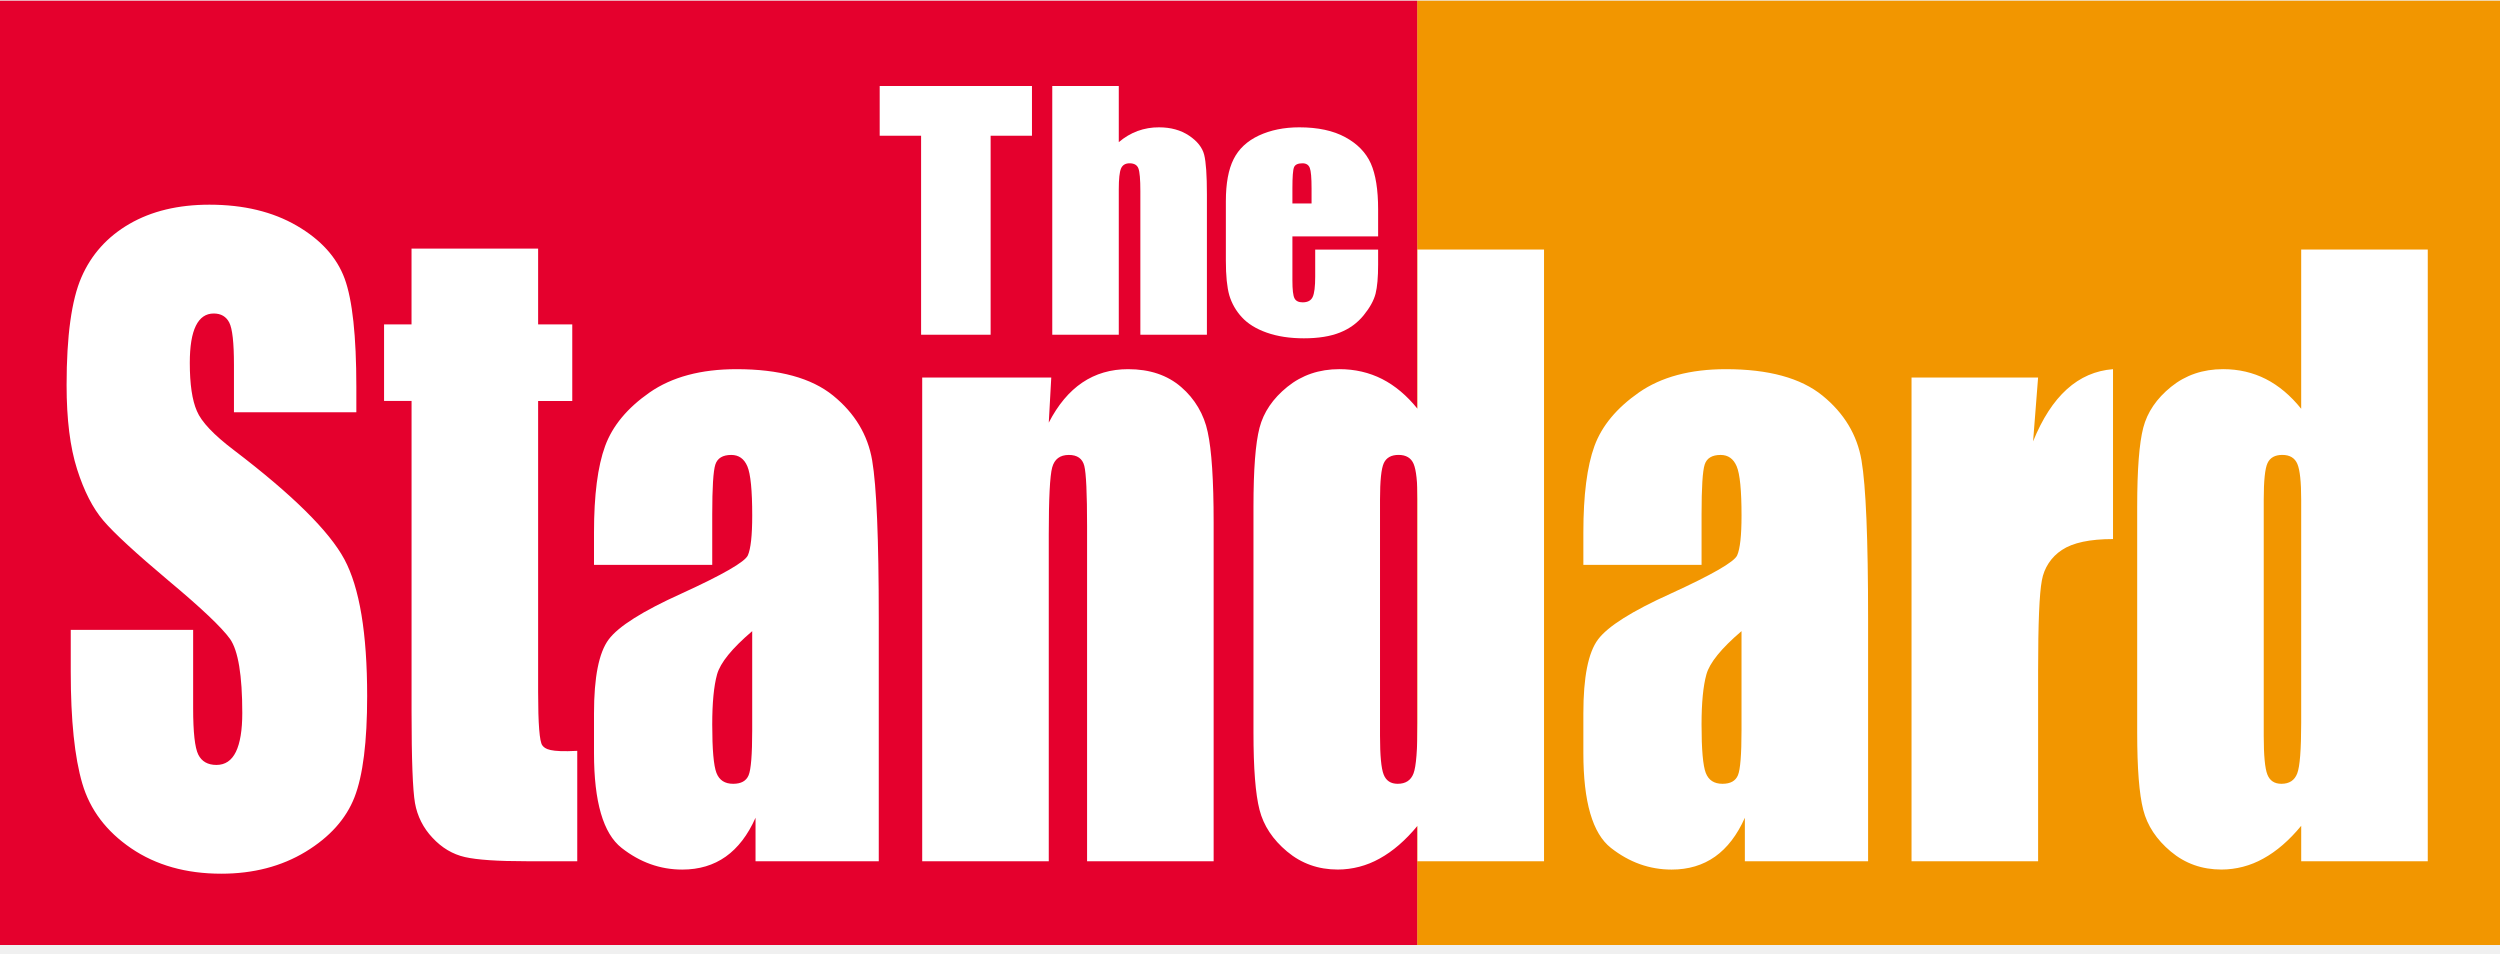
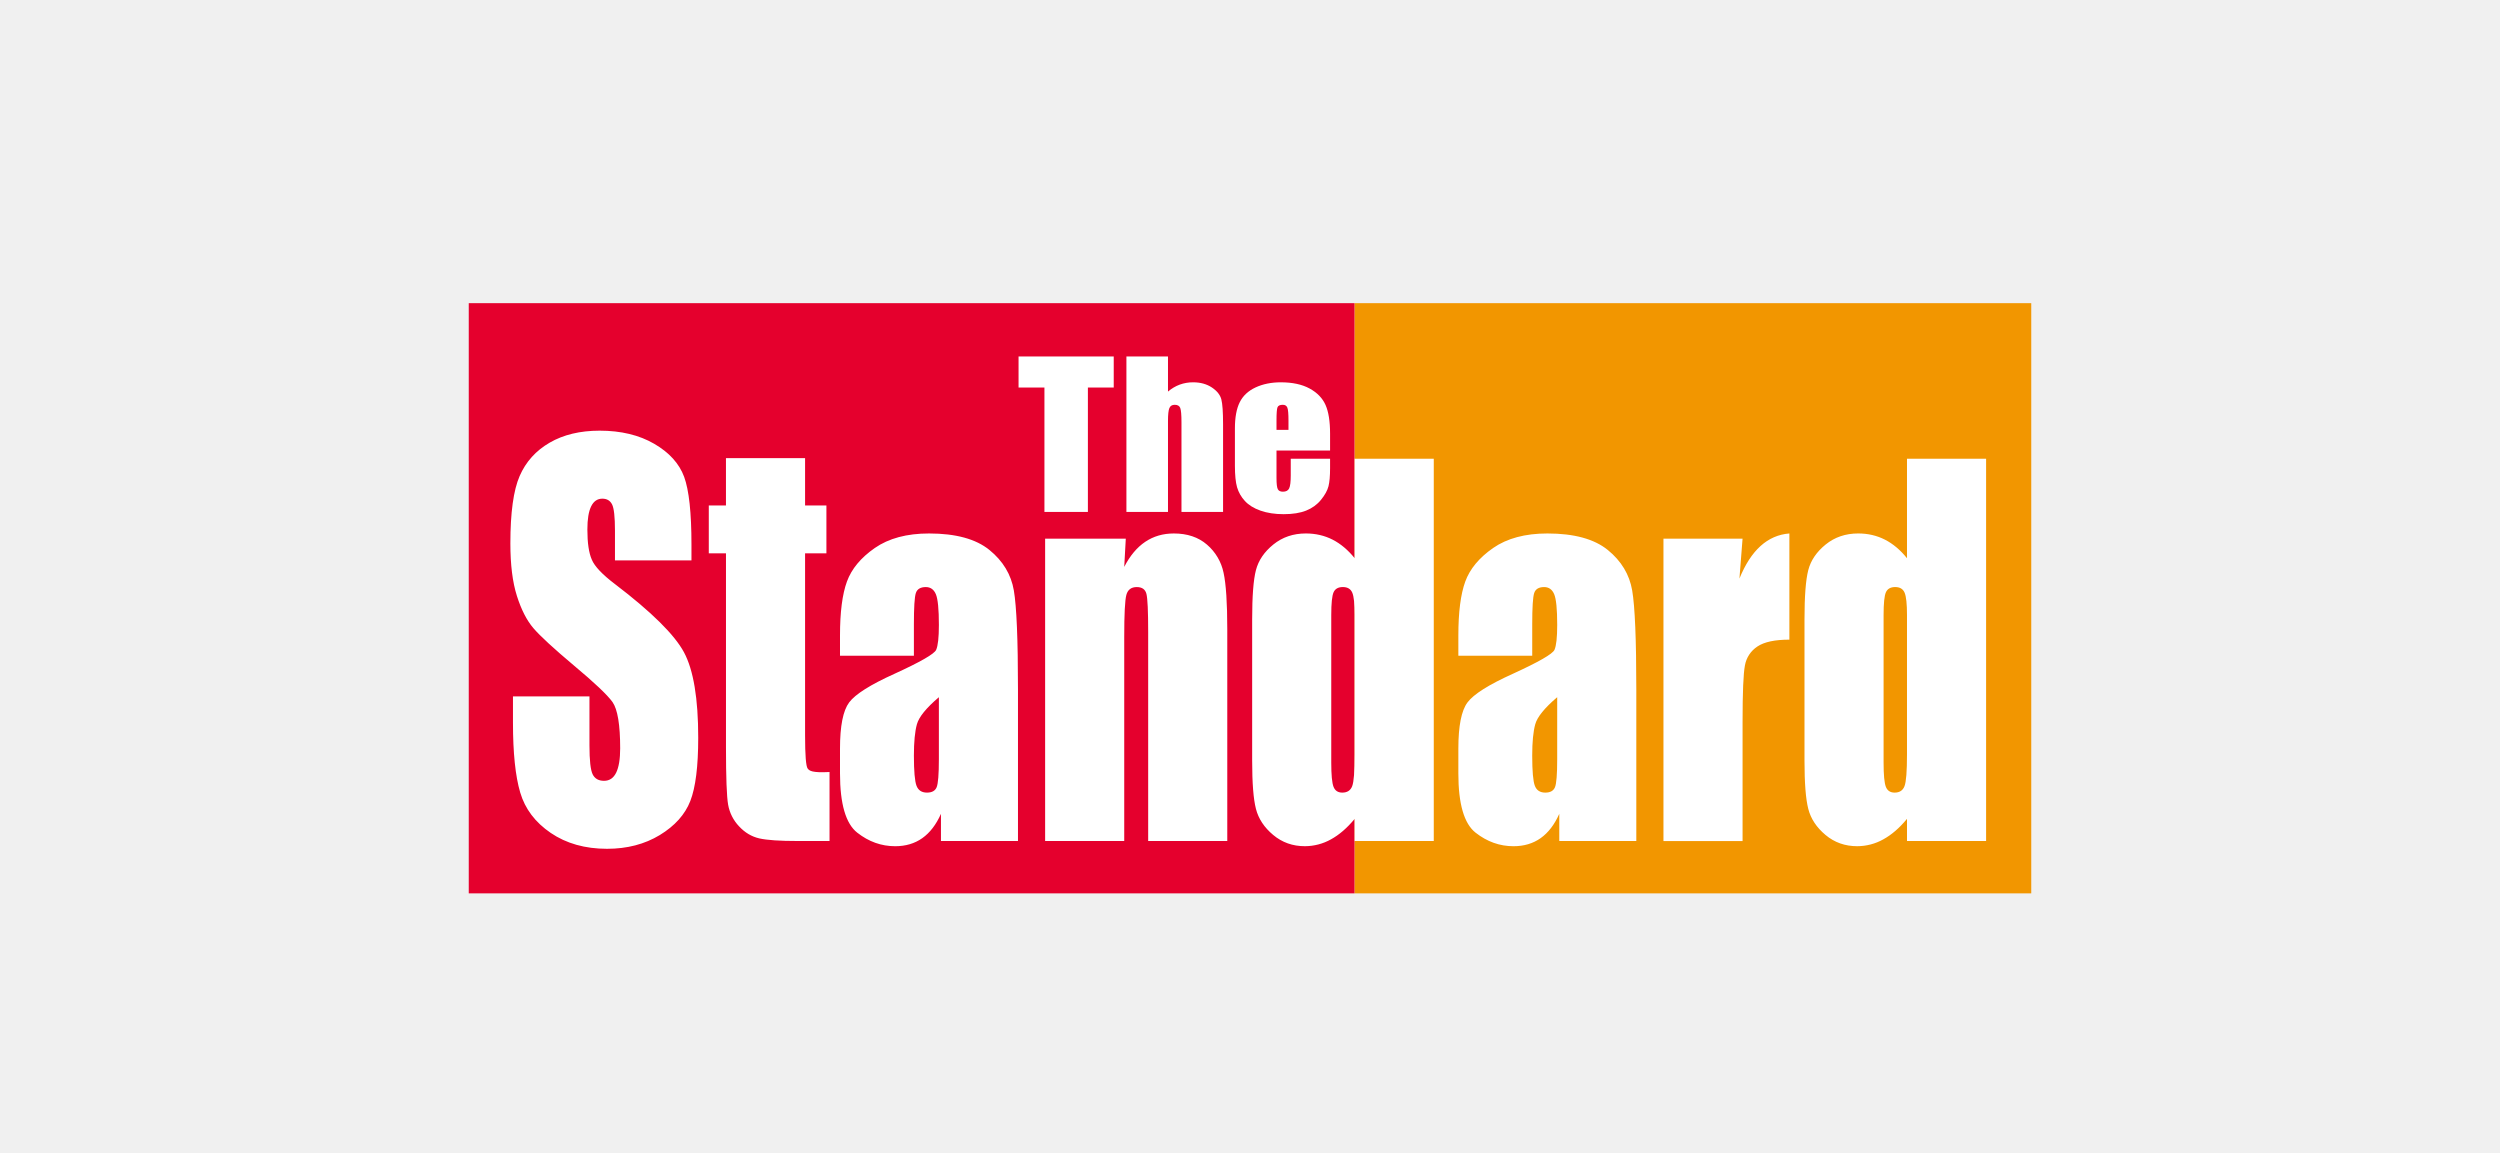
- <svg xmlns="http://www.w3.org/2000/svg" width="160" height="61" viewBox="0 0 160 61">
+ <svg xmlns="http://www.w3.org/2000/svg" width="256" height="118" viewBox="0 0 256 118">
  <g fill="none" fill-rule="nonzero">
-     <path fill="#F29600" d="M90.699.045H160V60.48H90.699z" />
-     <path fill="#E5002D" d="M0 .045h90.699V60.48H0z" />
-     <path fill="#FFF" d="M22.806 26.387h-7.833v-3.034c0-1.418-.1-2.321-.3-2.709-.199-.386-.53-.58-.994-.58-.503 0-.885.26-1.142.782-.26.523-.39 1.314-.39 2.375 0 1.366.15 2.393.453 3.082.285.69 1.08 1.53 2.383 2.516 3.73 2.843 6.084 5.167 7.058 6.977.971 1.811 1.457 4.73 1.457 8.754 0 2.927-.27 5.085-.81 6.472-.54 1.385-1.583 2.549-3.127 3.489-1.547.937-3.346 1.406-5.399 1.406-2.25 0-4.174-.542-5.766-1.625-1.592-1.084-2.635-2.465-3.128-4.144-.493-1.678-.74-4.058-.74-7.142v-2.694h7.833v5.008c0 1.543.11 2.535.329 2.975.22.44.607.661 1.163.661.557 0 .971-.28 1.244-.837.271-.558.409-1.386.409-2.486 0-2.415-.263-3.997-.783-4.74-.535-.743-1.85-1.988-3.941-3.734-2.093-1.76-3.48-3.038-4.16-3.833-.681-.796-1.244-1.896-1.69-3.3-.448-1.404-.67-3.196-.67-5.38 0-3.145.316-5.446.95-6.902.632-1.455 1.656-2.593 3.07-3.413 1.415-.82 3.12-1.231 5.122-1.231 2.186 0 4.05.45 5.59 1.345s2.561 2.024 3.063 3.385c.498 1.361.749 3.673.749 6.934v1.623zM34.44 15.91v4.85h2.185v4.902H34.44V44.29c0 2.043.089 3.18.269 3.413.178.233.467.445 2.235.351v7.065h-3.256c-1.835 0-3.147-.088-3.934-.267-.785-.18-1.478-.591-2.077-1.238A4.286 4.286 0 0 1 26.56 51.4c-.146-.832-.22-2.788-.22-5.868V25.66h-1.76V20.76h1.758V15.91h8.102zM48.142 40.393c-1.293 1.102-2.043 2.024-2.25 2.769-.206.744-.309 1.814-.309 3.21 0 1.597.09 2.63.27 3.094.18.466.535.697 1.07.697.505 0 .835-.18.988-.546.152-.363.23-1.322.23-2.874v-6.35zm-2.559-4.243h-7.567v-2.071c0-2.39.236-4.233.71-5.528.473-1.297 1.423-2.44 2.85-3.434 1.429-.992 3.282-1.49 5.563-1.49 2.733 0 4.794.564 6.18 1.69 1.388 1.128 2.22 2.512 2.5 4.15.28 1.64.422 5.016.422 10.128v15.526h-7.887v-2.785c-.492 1.106-1.128 1.935-1.905 2.487-.779.552-1.708.83-2.785.83-1.411 0-2.705-.463-3.881-1.387-1.178-.924-1.767-2.948-1.767-6.068v-2.542c0-2.315.312-3.89.939-4.73.625-.839 2.176-1.817 4.652-2.935 2.65-1.212 4.067-2.028 4.255-2.447.186-.42.28-1.271.28-2.556 0-1.607-.104-2.654-.31-3.142-.207-.487-.55-.73-1.03-.73-.546 0-.886.205-1.02.615-.133.41-.199 1.474-.199 3.191v3.228zM67.281 24.16l-.16 2.89c.587-1.14 1.303-1.997 2.149-2.567.845-.57 1.822-.856 2.927-.856 1.385 0 2.518.381 3.397 1.143a5.165 5.165 0 0 1 1.699 2.879c.253 1.158.38 3.088.38 5.792v21.68h-8.1V33.706c0-2.128-.06-3.425-.178-3.89-.118-.467-.449-.7-.988-.7-.568 0-.923.268-1.068.803-.145.537-.218 1.97-.218 4.3v20.902h-8.1V24.16h8.26zM90.72 31.975c0-1.132-.084-1.89-.245-2.279-.162-.386-.484-.582-.966-.582-.468 0-.782.176-.945.524-.162.349-.243 1.129-.243 2.337v15.118c0 1.256.077 2.081.233 2.477.156.397.455.593.898.593.506 0 .844-.22 1.013-.663.168-.441.254-1.522.254-3.244v-14.28zm8.098-16.003v39.147H90.72v-2.268c-.771.935-1.582 1.635-2.43 2.1a5.487 5.487 0 0 1-2.67.7c-1.248 0-2.33-.384-3.246-1.153-.918-.767-1.505-1.656-1.764-2.667-.26-1.007-.388-2.653-.388-4.936V32.43c0-2.376.128-4.06.388-5.054.259-.995.853-1.869 1.782-2.62.93-.752 2.039-1.13 3.329-1.13.995 0 1.908.212 2.738.633.83.425 1.582 1.059 2.261 1.903v-10.19h8.1zM111.456 40.393c-1.291 1.102-2.04 2.024-2.246 2.769-.207.744-.311 1.814-.311 3.21 0 1.597.091 2.63.27 3.094.18.466.535.697 1.07.697.505 0 .835-.18.988-.546.153-.363.23-1.322.23-2.874v-6.35zM108.9 36.15h-7.565v-2.071c0-2.39.236-4.233.708-5.528.473-1.297 1.425-2.44 2.85-3.434 1.429-.992 3.282-1.49 5.562-1.49 2.733 0 4.795.564 6.182 1.69 1.387 1.128 2.22 2.512 2.5 4.15.28 1.64.421 5.016.421 10.128v15.526h-7.887v-2.785c-.493 1.106-1.128 1.935-1.905 2.487-.779.552-1.708.83-2.785.83-1.411 0-2.704-.463-3.881-1.387-1.178-.924-1.765-2.948-1.765-6.068v-2.542c0-2.315.31-3.89.938-4.73.626-.839 2.175-1.817 4.653-2.935 2.648-1.212 4.066-2.028 4.252-2.447.187-.42.28-1.271.28-2.556 0-1.607-.103-2.654-.31-3.142-.206-.487-.55-.73-1.028-.73-.547 0-.887.205-1.02.615-.134.41-.2 1.474-.2 3.191v3.228zM130.438 24.16l-.32 4.087c1.178-2.908 2.882-4.448 5.115-4.62V34.5c-1.484 0-2.574.233-3.27.698a2.919 2.919 0 0 0-1.284 1.95c-.16.831-.24 2.748-.24 5.75v12.224h-8.101V24.16h8.1zM147.276 31.975c0-1.132-.08-1.89-.243-2.279-.163-.386-.484-.582-.965-.582-.468 0-.783.176-.946.524-.163.349-.243 1.129-.243 2.337v15.118c0 1.256.077 2.081.233 2.477.156.397.456.593.897.593.507 0 .844-.22 1.013-.663.17-.441.254-1.522.254-3.244v-14.28zm8.101-16.003v39.147h-8.1v-2.268c-.77.935-1.581 1.635-2.43 2.1a5.482 5.482 0 0 1-2.67.7c-1.248 0-2.331-.384-3.246-1.153-.916-.767-1.505-1.656-1.763-2.667-.259-1.007-.388-2.653-.388-4.936V32.43c0-2.376.13-4.06.388-5.054.258-.995.853-1.869 1.781-2.62.93-.752 2.04-1.13 3.33-1.13.994 0 1.906.212 2.737.633.83.425 1.583 1.059 2.26 1.903v-10.19h8.101zM66.046 5.502v3.184H63.4v12.737h-4.45V8.686H56.3V5.502zM71.602 5.502v3.596c.37-.316.769-.552 1.199-.712a3.927 3.927 0 0 1 1.377-.237c.752 0 1.39.178 1.92.53.528.354.85.762.969 1.224.116.461.175 1.304.175 2.53v8.99h-4.259V12.24c0-.76-.042-1.248-.126-1.464-.083-.217-.273-.325-.564-.325-.27 0-.453.111-.548.333-.095.225-.143.666-.143 1.328v9.31h-4.257V5.503h4.257z" />
-     <path fill="#FFF" d="M83.94 13.021v-.96c0-.678-.037-1.117-.113-1.313-.077-.199-.232-.297-.468-.297-.292 0-.472.084-.541.252-.07.167-.104.62-.104 1.358v.96h1.227zm4.26 2.11h-5.486v2.822c0 .592.045.971.135 1.141.09.172.263.256.521.256.32 0 .531-.113.64-.34.108-.225.163-.663.163-1.314v-1.721H88.2v.962c0 .805-.055 1.425-.163 1.856-.111.433-.364.894-.763 1.385-.4.493-.905.86-1.52 1.105-.61.245-1.382.369-2.305.369-.898 0-1.69-.121-2.376-.363-.687-.242-1.221-.575-1.603-.996a3.546 3.546 0 0 1-.794-1.394c-.146-.509-.221-1.247-.221-2.216v-3.801c0-1.14.164-2.037.495-2.695.328-.658.868-1.162 1.617-1.513.75-.349 1.613-.525 2.587-.525 1.191 0 2.174.211 2.948.634.775.422 1.318.981 1.63 1.678.31.698.468 1.678.468 2.94v1.73z" />
+     <path fill="#F29600" d="M138.7 31.045h69.301V91.48H138.7z" />
+     <path fill="#E5002D" d="M48 31.045h90.699V91.48H48z" />
+     <path fill="#FFF" d="M70.806 57.387h-7.833v-3.034c0-1.418-.1-2.321-.3-2.709-.199-.386-.53-.58-.994-.58-.503 0-.885.26-1.142.782-.26.523-.39 1.314-.39 2.375 0 1.366.15 2.393.453 3.082.285.69 1.08 1.53 2.383 2.516 3.73 2.843 6.084 5.167 7.058 6.977.971 1.811 1.457 4.73 1.457 8.754 0 2.927-.27 5.085-.81 6.472-.54 1.385-1.583 2.549-3.127 3.489-1.547.937-3.346 1.406-5.399 1.406-2.25 0-4.174-.542-5.766-1.625-1.592-1.084-2.635-2.465-3.128-4.144-.493-1.678-.74-4.058-.74-7.142v-2.694h7.833v5.008c0 1.543.11 2.535.329 2.975.22.44.607.661 1.163.661.557 0 .971-.28 1.244-.837.271-.558.409-1.386.409-2.486 0-2.415-.263-3.997-.783-4.74-.535-.743-1.85-1.988-3.941-3.734-2.093-1.76-3.48-3.038-4.16-3.833-.681-.796-1.244-1.896-1.69-3.3-.448-1.404-.67-3.196-.67-5.38 0-3.145.316-5.446.95-6.902.632-1.455 1.656-2.593 3.07-3.413 1.415-.82 3.12-1.231 5.122-1.231 2.186 0 4.05.45 5.59 1.345s2.561 2.024 3.063 3.385c.498 1.361.749 3.673.749 6.934v1.623zM82.44 46.91v4.85h2.185v4.902H82.44V75.29c0 2.043.089 3.18.269 3.413.178.233.467.445 2.235.351v7.065h-3.256c-1.835 0-3.147-.088-3.934-.267-.785-.18-1.478-.591-2.077-1.238A4.286 4.286 0 0 1 74.56 82.4c-.146-.832-.22-2.788-.22-5.868V56.66h-1.76V51.76h1.758V46.91h8.102zM96.142 71.393c-1.293 1.102-2.043 2.024-2.25 2.769-.206.744-.309 1.814-.309 3.21 0 1.597.09 2.63.27 3.094.18.466.535.697 1.07.697.505 0 .835-.18.988-.546.152-.363.23-1.322.23-2.874v-6.35zm-2.559-4.243h-7.567v-2.071c0-2.39.236-4.233.71-5.528.473-1.297 1.423-2.44 2.85-3.434 1.429-.992 3.282-1.49 5.563-1.49 2.733 0 4.794.564 6.18 1.69 1.388 1.128 2.22 2.512 2.5 4.15.28 1.64.422 5.016.422 10.128v15.526h-7.887v-2.785c-.492 1.106-1.128 1.935-1.905 2.487-.779.552-1.708.83-2.785.83-1.411 0-2.705-.463-3.881-1.387-1.178-.924-1.767-2.948-1.767-6.068v-2.542c0-2.315.312-3.89.939-4.73.625-.839 2.176-1.817 4.652-2.935 2.65-1.212 4.067-2.028 4.255-2.447.186-.42.28-1.271.28-2.556 0-1.607-.104-2.654-.31-3.142-.207-.487-.55-.73-1.03-.73-.546 0-.886.205-1.02.615-.133.41-.199 1.474-.199 3.191v3.228zM115.281 55.16l-.16 2.89c.587-1.14 1.303-1.997 2.149-2.567.845-.57 1.822-.856 2.927-.856 1.385 0 2.518.381 3.397 1.143a5.165 5.165 0 0 1 1.699 2.879c.253 1.158.38 3.088.38 5.792v21.68h-8.1V64.706c0-2.128-.06-3.425-.178-3.89-.118-.467-.449-.7-.988-.7-.568 0-.923.268-1.068.803-.145.537-.218 1.97-.218 4.3v20.902h-8.1V55.16h8.26zM138.72 62.975c0-1.132-.084-1.89-.245-2.279-.162-.386-.484-.582-.966-.582-.468 0-.782.176-.945.524-.162.349-.243 1.129-.243 2.337v15.118c0 1.256.077 2.081.233 2.477.156.397.455.593.898.593.506 0 .844-.22 1.013-.663.168-.441.254-1.522.254-3.244v-14.28zm8.098-16.003v39.147h-8.099v-2.268c-.771.935-1.582 1.635-2.43 2.1a5.487 5.487 0 0 1-2.67.7c-1.248 0-2.33-.384-3.246-1.153-.918-.767-1.505-1.656-1.764-2.667-.26-1.007-.388-2.653-.388-4.936V63.43c0-2.376.128-4.06.388-5.054.259-.995.853-1.869 1.782-2.62.93-.752 2.039-1.13 3.329-1.13.995 0 1.908.212 2.738.633.83.425 1.582 1.059 2.261 1.903v-10.19h8.1zM159.456 71.393c-1.291 1.102-2.04 2.024-2.246 2.769-.207.744-.311 1.814-.311 3.21 0 1.597.091 2.63.27 3.094.18.466.535.697 1.07.697.505 0 .835-.18.988-.546.153-.363.23-1.322.23-2.874v-6.35zM156.9 67.15h-7.565v-2.071c0-2.39.236-4.233.708-5.528.473-1.297 1.425-2.44 2.85-3.434 1.429-.992 3.282-1.49 5.562-1.49 2.733 0 4.795.564 6.182 1.69 1.387 1.128 2.22 2.512 2.5 4.15.28 1.64.421 5.016.421 10.128v15.526h-7.887v-2.785c-.493 1.106-1.128 1.935-1.905 2.487-.779.552-1.708.83-2.785.83-1.411 0-2.704-.463-3.881-1.387-1.178-.924-1.765-2.948-1.765-6.068v-2.542c0-2.315.31-3.89.938-4.73.626-.839 2.175-1.817 4.653-2.935 2.648-1.212 4.066-2.028 4.252-2.447.187-.42.28-1.271.28-2.556 0-1.607-.103-2.654-.31-3.142-.206-.487-.55-.73-1.028-.73-.547 0-.887.205-1.02.615-.134.41-.2 1.474-.2 3.191v3.228zM178.438 55.16l-.32 4.087c1.178-2.908 2.882-4.448 5.115-4.62V65.5c-1.484 0-2.574.233-3.27.698a2.919 2.919 0 0 0-1.284 1.95c-.16.831-.24 2.748-.24 5.75v12.224h-8.101V55.16h8.1zM195.276 62.975c0-1.132-.08-1.89-.243-2.279-.163-.386-.484-.582-.965-.582-.468 0-.783.176-.946.524-.163.349-.243 1.129-.243 2.337v15.118c0 1.256.077 2.081.233 2.477.156.397.456.593.897.593.507 0 .844-.22 1.013-.663.17-.441.254-1.522.254-3.244v-14.28zm8.101-16.003v39.147h-8.1v-2.268c-.77.935-1.581 1.635-2.43 2.1a5.482 5.482 0 0 1-2.67.7c-1.248 0-2.331-.384-3.246-1.153-.916-.767-1.505-1.656-1.763-2.667-.259-1.007-.388-2.653-.388-4.936V63.43c0-2.376.13-4.06.388-5.054.258-.995.853-1.869 1.781-2.62.93-.752 2.04-1.13 3.33-1.13.994 0 1.906.212 2.737.633.83.425 1.583 1.059 2.26 1.903v-10.19h8.101zM114.046 36.502v3.184H111.4v12.737h-4.45V39.686H104.3v-3.184zM119.602 36.502v3.596c.37-.316.769-.552 1.199-.712a3.927 3.927 0 0 1 1.377-.237c.752 0 1.39.178 1.92.53.528.354.85.762.969 1.224.116.461.175 1.304.175 2.53v8.99h-4.259V43.24c0-.76-.042-1.248-.126-1.464-.083-.217-.273-.325-.564-.325-.27 0-.453.111-.548.333-.095.225-.143.666-.143 1.328v9.31h-4.257v-15.92h4.257z" />
+     <path fill="#FFF" d="M131.94 44.021v-.96c0-.678-.037-1.117-.113-1.313-.077-.199-.232-.297-.468-.297-.292 0-.472.084-.541.252-.07.167-.104.62-.104 1.358v.96h1.227zm4.26 2.11h-5.486v2.822c0 .592.045.971.135 1.141.09.172.263.256.521.256.32 0 .531-.113.64-.34.108-.225.163-.663.163-1.314v-1.721h4.027v.962c0 .805-.055 1.425-.163 1.856-.111.433-.364.894-.763 1.385-.4.493-.905.86-1.52 1.105-.61.245-1.382.369-2.305.369-.898 0-1.69-.121-2.376-.363-.687-.242-1.221-.575-1.603-.996a3.546 3.546 0 0 1-.794-1.394c-.146-.509-.221-1.247-.221-2.216v-3.801c0-1.14.164-2.037.495-2.695.328-.658.868-1.162 1.617-1.513.75-.349 1.613-.525 2.587-.525 1.191 0 2.174.211 2.948.634.775.422 1.318.981 1.63 1.678.31.698.468 1.678.468 2.94v1.73z" />
  </g>
</svg>
